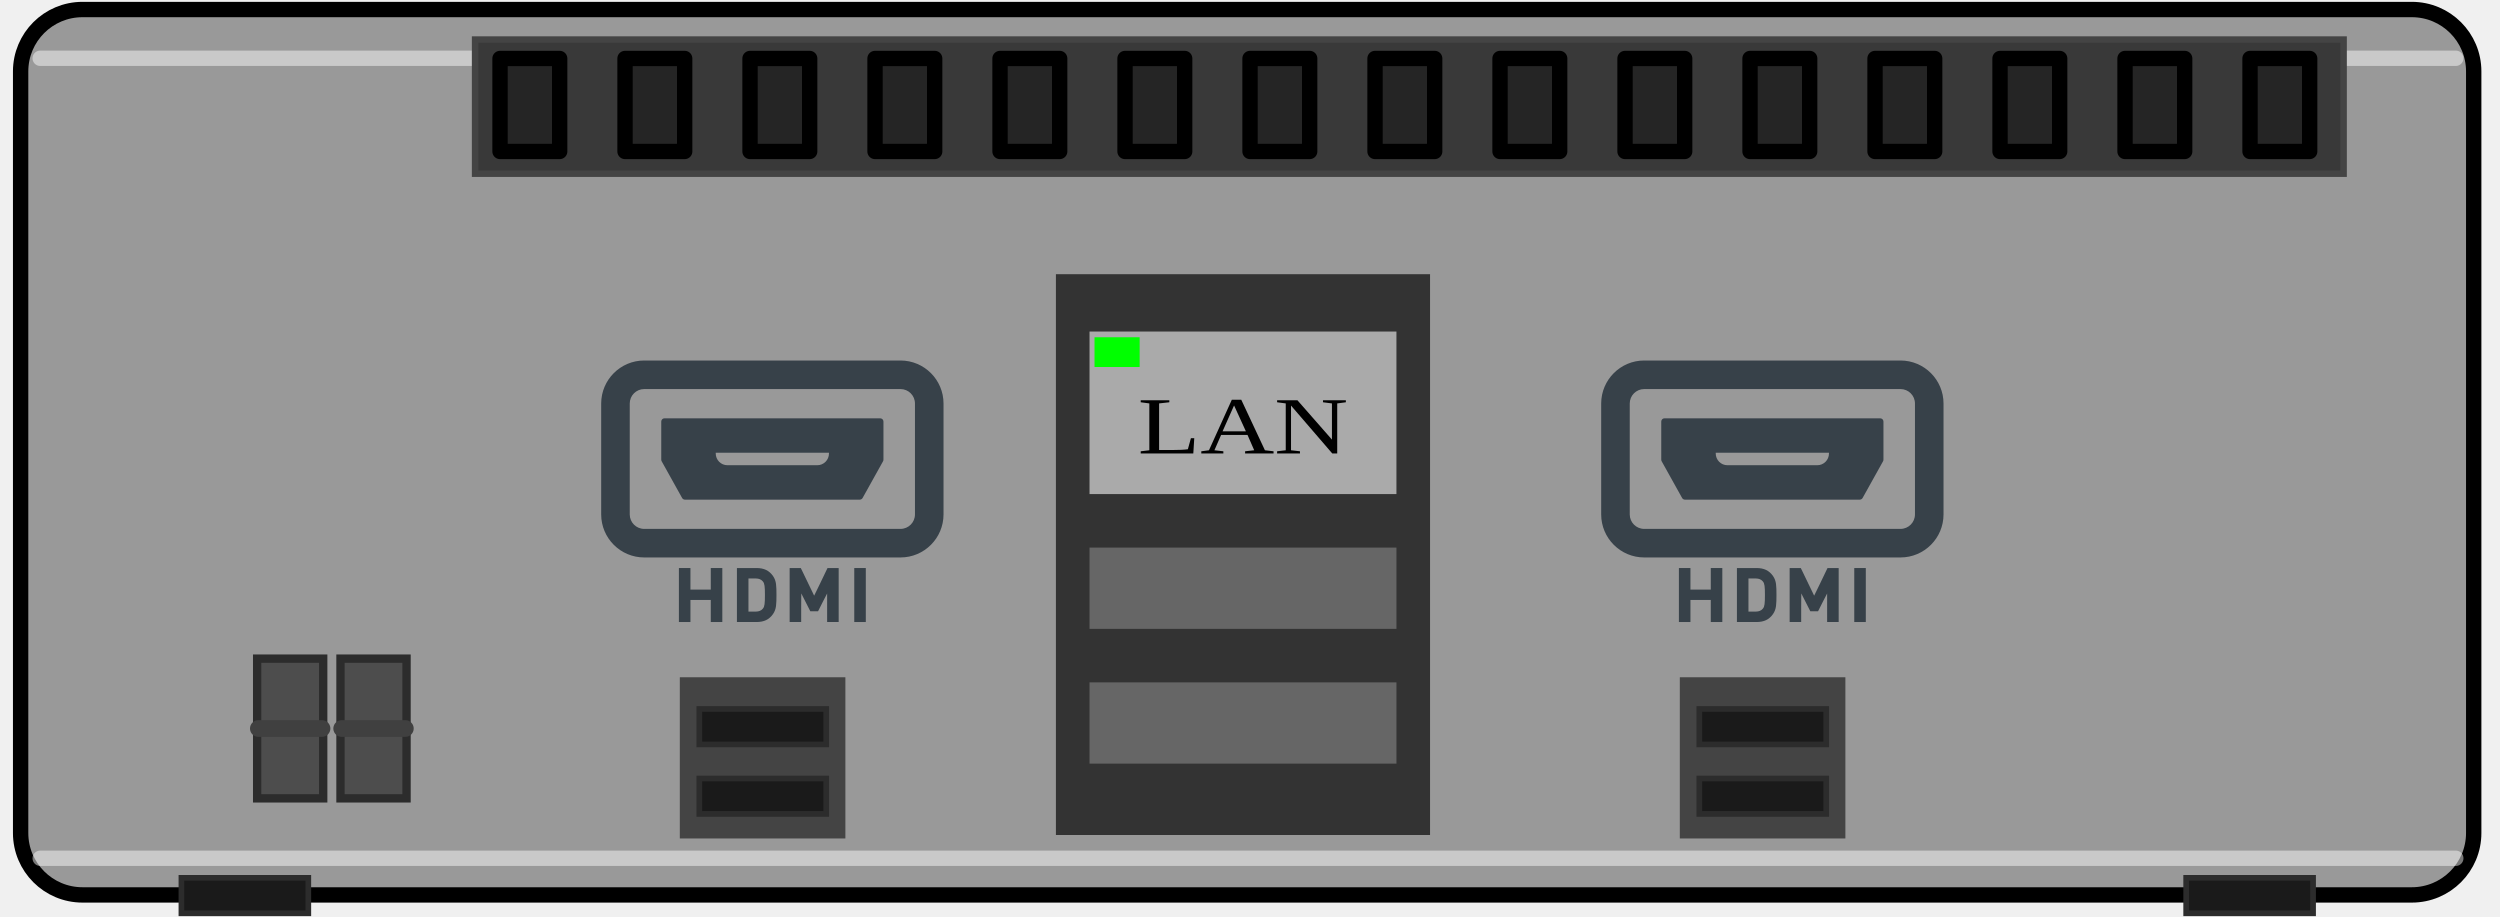
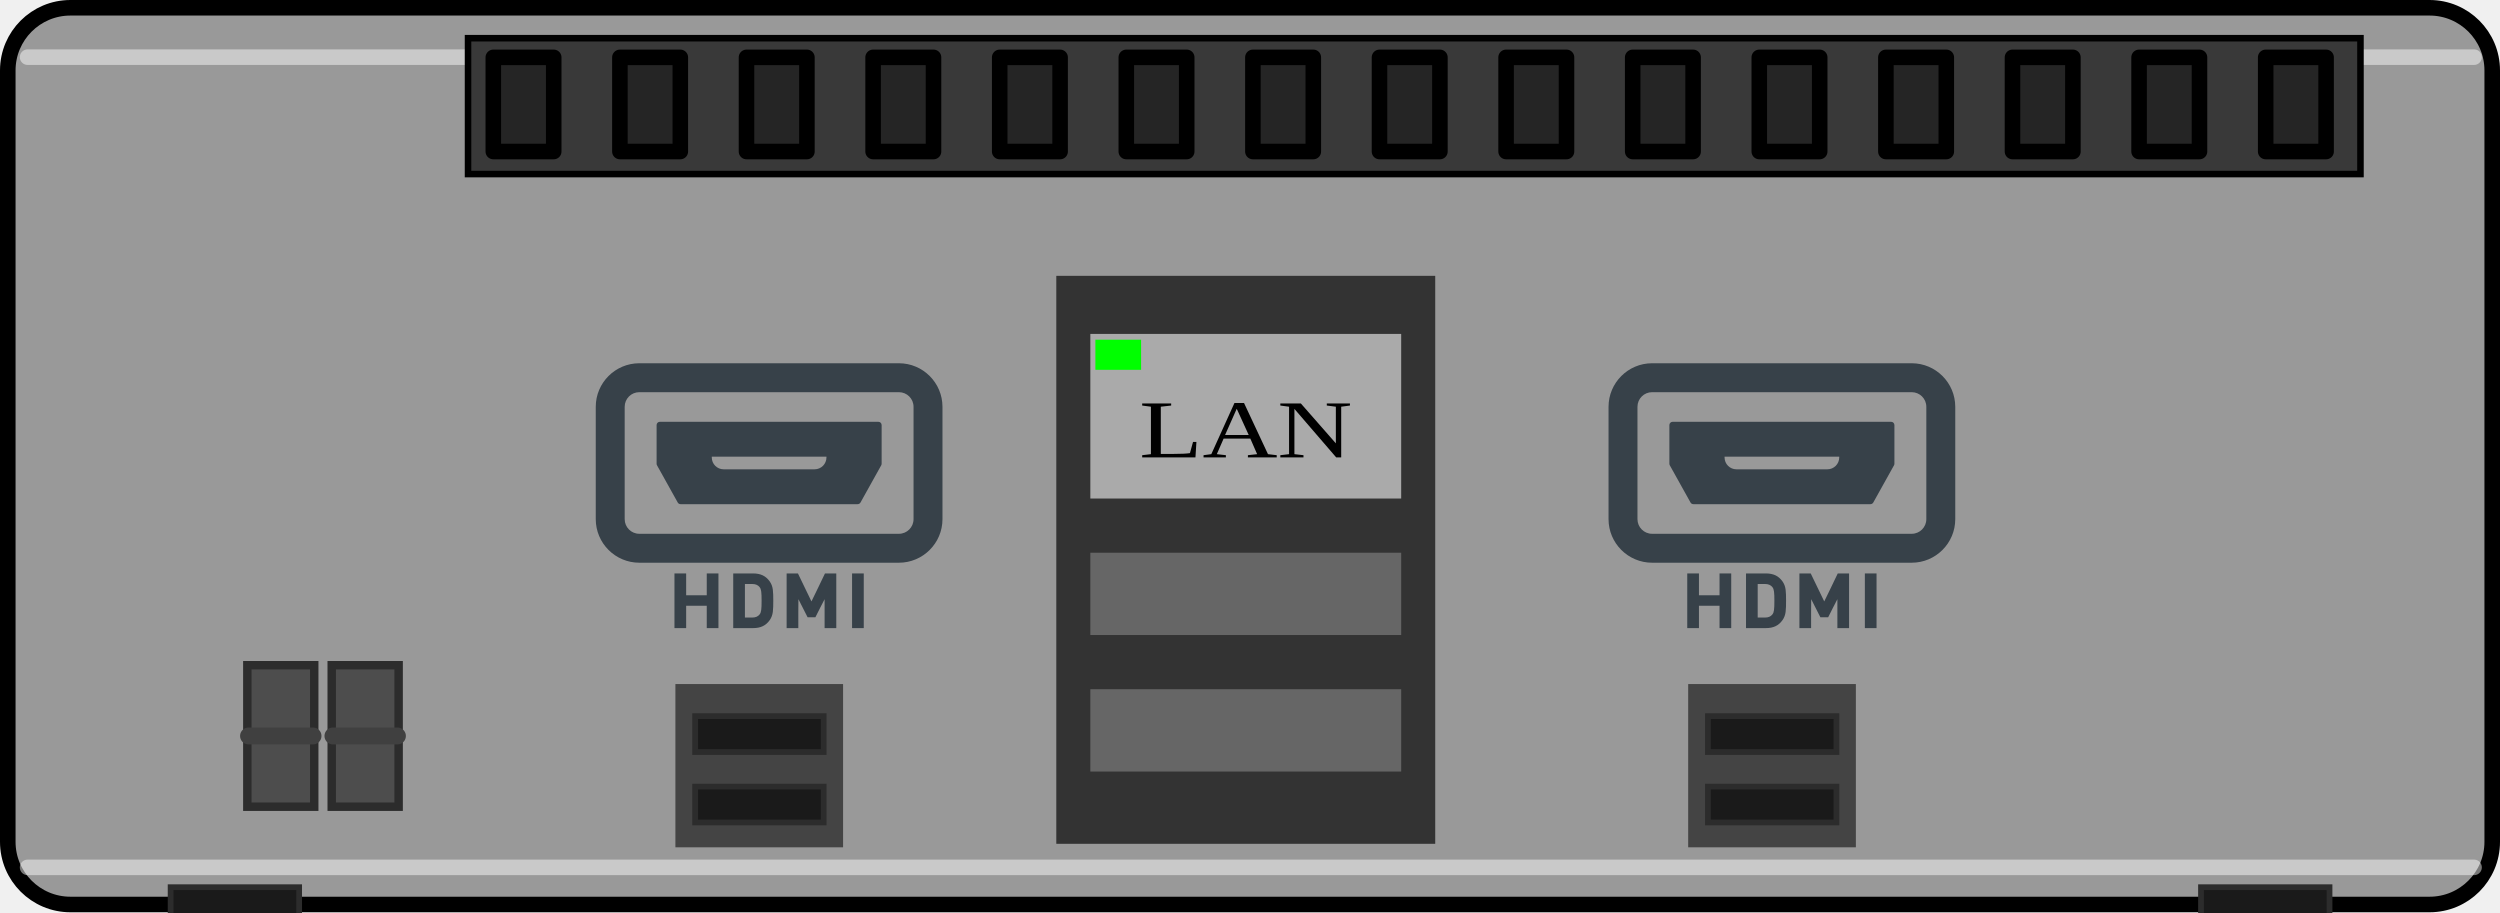
- <svg xmlns="http://www.w3.org/2000/svg" width="600" height="220" viewBox="0 0 600 220" version="1.1" id="svg50">
+ <svg xmlns="http://www.w3.org/2000/svg" width="592.426" height="216.181" viewBox="0 0 592.426 216.181" version="1.1" id="svg50">
  <defs id="defs54" />
-   <g id="g764" transform="matrix(1.5,0,0,1.5,-306,-106.5)" />
-   <rect style="fill:#999999;fill-opacity:1;stroke:#000000;stroke-width:3.686;stroke-linecap:round;stroke-linejoin:round;stroke-dasharray:none;stroke-opacity:1;paint-order:normal" id="rect28" width="588.74" height="212.495" x="4.951" y="2.285" ry="14.852" rx="14.852" />
-   <g id="g1393" transform="matrix(1.5,0,0,1.5,-5.090758,-2.999998)">
+   <g id="g764" transform="matrix(1.5,0,0,1.5,-309.1077,-106.9419)" />
+   <rect style="fill:#999999;fill-opacity:1;stroke:#000000;stroke-width:3.686;stroke-linecap:round;stroke-linejoin:round;stroke-dasharray:none;stroke-opacity:1;paint-order:normal" id="rect28" width="588.74" height="212.495" x="1.843" y="1.843" ry="14.852" rx="14.852" />
+   <g id="g1393" transform="matrix(1.5,0,0,1.5,-8.198453,-3.441881)">
    <rect style="fill:#4d4d4d;stroke:#2c2c2c;stroke-width:2.667;stroke-linecap:round;stroke-dasharray:none;stroke-opacity:1;paint-order:stroke fill markers" id="rect515" width="9.236" height="21.019" x="58.538" y="108.051" />
    <path style="fill:#333333;stroke:#404040;stroke-width:2.667;stroke-linecap:round;stroke-dasharray:none;stroke-opacity:1;paint-order:stroke fill markers" d="M 58.061,118.561 H 68.252" id="path1389" />
  </g>
-   <g id="g1399" transform="matrix(1.5,0,0,1.5,-25.09076,-2.999998)">
+   <g id="g1399" transform="matrix(1.5,0,0,1.5,-28.19845,-3.441881)">
    <rect style="fill:#4d4d4d;stroke:#2c2c2c;stroke-width:2.667;stroke-linecap:round;stroke-dasharray:none;stroke-opacity:1;paint-order:stroke fill markers" id="rect1395" width="9.236" height="21.019" x="58.538" y="108.051" />
    <path style="fill:#333333;stroke:#404040;stroke-width:2.667;stroke-linecap:round;stroke-dasharray:none;stroke-opacity:1;paint-order:stroke fill markers" d="M 58.061,118.561 H 68.252" id="path1397" />
  </g>
-   <g id="g25" transform="matrix(2.503497,0,0,2.503497,44.52859,-21.22537)">
+   <g id="g25" transform="matrix(2.503497,0,0,2.503497,41.4209,-21.66725)">
    <rect x="47.385" y="73.405" width="15.872" height="15.453" fill="#444444" id="rect12" style="stroke-width:0.738" />
    <rect style="fill:#1a1a1a;stroke:#2c2c2c;stroke-width:1.089;stroke-linecap:round;stroke-dasharray:none;stroke-opacity:1;paint-order:stroke fill markers" id="rect1637" width="11.621" height="2.853" x="49.526" y="76.715" />
    <rect style="fill:#1a1a1a;stroke:#2c2c2c;stroke-width:1.089;stroke-linecap:round;stroke-dasharray:none;stroke-opacity:1;paint-order:stroke fill markers" id="rect1639" width="11.621" height="2.853" x="49.526" y="83.382" />
  </g>
-   <g id="g27" transform="matrix(2.503497,0,0,2.503497,284.5285,-21.22537)">
+   <g id="g27" transform="matrix(2.503497,0,0,2.503497,281.4209,-21.66725)">
    <rect x="47.385" y="73.405" width="15.872" height="15.453" fill="#444444" id="rect25" style="stroke-width:0.738" />
    <rect style="fill:#1a1a1a;stroke:#2c2c2c;stroke-width:1.089;stroke-linecap:round;stroke-dasharray:none;stroke-opacity:1;paint-order:stroke fill markers" id="rect26" width="11.621" height="2.853" x="49.526" y="76.715" />
    <rect style="fill:#1a1a1a;stroke:#2c2c2c;stroke-width:1.089;stroke-linecap:round;stroke-dasharray:none;stroke-opacity:1;paint-order:stroke fill markers" id="rect27" width="11.621" height="2.853" x="49.526" y="83.382" />
  </g>
-   <g id="g462" transform="matrix(2.301924,0,0,1.950366,-632.8061,-288.9759)" style="stroke:none;stroke-opacity:1">
+   <g id="g462" transform="matrix(2.301924,0,0,1.950366,-635.9138,-289.4178)" style="stroke:none;stroke-opacity:1">
    <g id="g3475" transform="translate(-40)" style="stroke:none;stroke-opacity:1">
      <g id="g4821" transform="translate(0,-3.000007)" style="stroke:none;stroke-opacity:1">
        <g id="g3403" transform="translate(171.1503,-11.51467)" style="stroke:none;stroke-opacity:1">
          <rect style="fill:#333333;fill-opacity:1;stroke:none;stroke-width:0.992;stroke-linecap:butt;stroke-linejoin:miter;stroke-dasharray:0.992, 0.992;stroke-dashoffset:0;stroke-opacity:1;paint-order:markers stroke fill" id="rect3395" width="39.008" height="69.008" x="253.843" y="196.421" />
          <g id="g3391" transform="matrix(1.066667,0,0,1,-66.91999,-4.522648)" style="stroke:none;stroke-opacity:1">
            <rect x="304" y="208" width="30" height="20" fill="#aaaaaa" id="rect16" style="stroke:none;stroke-opacity:1" />
            <text x="319" y="223" font-size="10px" text-anchor="middle" id="text18" style="stroke:none;stroke-opacity:1">LAN</text>
          </g>
          <rect x="257.347" y="230.063" width="32" height="10" fill="#666666" id="rect20" style="stroke:none;stroke-width:1.033;stroke-opacity:1" />
          <rect x="257.347" y="246.648" width="32" height="10" fill="#666666" id="rect3393" style="stroke:none;stroke-width:1.033;stroke-opacity:1" />
          <rect style="fill:#00ff00;fill-opacity:1;stroke:none;stroke-width:1.333;stroke-linecap:round;stroke-linejoin:miter;stroke-miterlimit:4;stroke-dasharray:none;stroke-dashoffset:0;stroke-opacity:1;paint-order:stroke fill markers" id="rect3796" width="4.704" height="3.659" x="257.868" y="204.18" />
        </g>
      </g>
    </g>
  </g>
-   <g id="g4" transform="matrix(0.1604718,0,0,0.1604718,144.284,80.82328)">
-     <polygon class="st0" points="133.496,443.473 163.914,443.473 163.914,476.492 181.172,476.492 181.172,395.746 163.914,395.746 163.914,427.989 133.496,427.989 133.496,396.004 133.496,395.91 133.496,395.746 116.238,395.746 116.238,476.492 133.496,476.492 " id="polygon1" style="fill:#374149" transform="translate(0,-49.85301)" />
+   <g id="g4" transform="matrix(0.1604718,0,0,0.1604718,141.1763,80.38139)">
+     <polygon class="st0" points="163.914,476.492 181.172,476.492 181.172,395.746 163.914,395.746 163.914,427.989 133.496,427.989 133.496,396.004 133.496,395.91 133.496,395.746 116.238,395.746 116.238,476.492 133.496,476.492 133.496,443.473 163.914,443.473 " id="polygon1" style="fill:#374149" transform="translate(0,-49.85301)" />
    <path class="st0" d="m 261.481,369.792 c -0.317,-2.301 -0.836,-4.457 -1.563,-6.406 -0.722,-1.93 -1.706,-3.809 -2.934,-5.57 -2.878,-4.106 -6.351,-7.152 -10.328,-9.066 -3.957,-1.894 -8.746,-2.859 -14.246,-2.859 h -29.402 v 80.738 h 29.402 c 5.5,0 10.308,-0.946 14.246,-2.859 3.977,-1.895 7.45,-4.942 10.328,-9.047 1.227,-1.762 2.211,-3.641 2.934,-5.59 0.727,-1.93 1.246,-4.106 1.563,-6.406 0.297,-2.266 0.48,-4.813 0.554,-7.523 0.074,-2.692 0.114,-5.684 0.114,-8.934 0,-3.27 -0.039,-6.242 -0.114,-8.954 -0.074,-2.711 -0.257,-5.239 -0.554,-7.524 z m -41.219,41.253 v -49.554 h 10.813 c 4.847,0 8.375,1.488 10.809,4.531 0.667,0.816 1.191,1.73 1.562,2.73 0.386,1.039 0.683,2.34 0.89,3.844 0.222,1.542 0.371,3.457 0.446,5.668 0.074,2.266 0.113,4.957 0.113,8.004 0,3.046 -0.039,5.738 -0.113,8.003 -0.074,2.211 -0.223,4.106 -0.446,5.668 -0.207,1.504 -0.504,2.805 -0.89,3.844 -0.371,1.004 -0.895,1.914 -1.562,2.73 -2.434,3.047 -5.962,4.531 -10.809,4.531 h -10.813 z" id="path1" style="fill:#374149" />
-     <polygon class="st0" points="299.121,453.691 299.262,433.742 312.801,460.426 324.359,460.426 331.512,446.223 337.926,433.801 337.926,476.492 355.183,476.492 355.183,396.153 355.183,395.91 355.183,395.746 338.492,395.746 326.137,421.458 318.523,437.078 298.554,395.746 281.863,395.746 281.863,476.086 281.863,476.332 281.863,476.492 299.121,476.492 " id="polygon2" style="fill:#374149" transform="translate(0,-49.85301)" />
-     <polygon class="st0" points="378.504,476.086 378.504,476.332 378.504,476.492 395.762,476.492 395.762,396.153 395.762,395.91 395.762,395.746 378.504,395.746 " id="polygon3" style="fill:#374149" transform="translate(0,-49.85301)" />
+     <polygon class="st0" points="312.801,460.426 324.359,460.426 331.512,446.223 337.926,433.801 337.926,476.492 355.183,476.492 355.183,396.153 355.183,395.91 355.183,395.746 338.492,395.746 326.137,421.458 318.523,437.078 298.554,395.746 281.863,395.746 281.863,476.086 281.863,476.332 281.863,476.492 299.121,476.492 299.121,453.691 299.262,433.742 " id="polygon2" style="fill:#374149" transform="translate(0,-49.85301)" />
+     <polygon class="st0" points="378.504,476.492 395.762,476.492 395.762,396.153 395.762,395.91 395.762,395.746 378.504,395.746 378.504,476.086 378.504,476.332 " id="polygon3" style="fill:#374149" transform="translate(0,-49.85301)" />
    <path class="st0" d="M 447.66,35.508 H 64.34 C 28.863,35.508 0,64.363 0,99.828 v 165.898 c 0,35.477 28.863,64.34 64.34,64.34 h 383.32 c 35.477,0 64.34,-28.863 64.34,-64.34 V 99.828 c 0,-35.465 -28.863,-64.32 -64.34,-64.32 z M 42.718,99.828 c 0,-11.941 9.676,-21.602 21.622,-21.602 h 383.32 c 11.942,0 21.622,9.661 21.622,21.602 v 165.898 c 0,11.942 -9.68,21.622 -21.622,21.622 H 64.34 c -11.946,0 -21.622,-9.68 -21.622,-21.622 z" id="path3" style="fill:#374149" />
    <path class="st0" d="m 121.043,241.137 c 0.855,1.523 2.469,2.469 4.218,2.469 h 261.477 c 1.746,0 3.363,-0.946 4.218,-2.469 l 30.59,-54.922 c 0.406,-0.707 0.613,-1.524 0.613,-2.344 v -57.094 c 0,-2.656 -2.156,-4.809 -4.812,-4.809 H 94.652 c -2.656,0 -4.812,2.153 -4.812,4.809 v 57.094 c 0,0.82 0.222,1.637 0.613,2.344 z m 50.281,-66.551 v -1.153 h 169.352 v 1.153 c 0,9.695 -7.856,17.55 -17.551,17.55 h -134.25 c -9.695,0.001 -17.551,-7.854 -17.551,-17.55 z" id="path4" style="fill:#374149" />
  </g>
-   <g id="g24" transform="matrix(0.1604718,0,0,0.1604718,384.284,80.82328)">
-     <polygon class="st0" points="116.238,476.492 133.496,476.492 133.496,443.473 163.914,443.473 163.914,476.492 181.172,476.492 181.172,395.746 163.914,395.746 163.914,427.989 133.496,427.989 133.496,396.004 133.496,395.91 133.496,395.746 116.238,395.746 " id="polygon21" style="fill:#374149" transform="translate(0,-49.85301)" />
+   <g id="g24" transform="matrix(0.1604718,0,0,0.1604718,381.1763,80.38139)">
+     <polygon class="st0" points="133.496,443.473 163.914,443.473 163.914,476.492 181.172,476.492 181.172,395.746 163.914,395.746 163.914,427.989 133.496,427.989 133.496,396.004 133.496,395.91 133.496,395.746 116.238,395.746 116.238,476.492 133.496,476.492 " id="polygon21" style="fill:#374149" transform="translate(0,-49.85301)" />
    <path class="st0" d="m 261.481,369.792 c -0.317,-2.301 -0.836,-4.457 -1.563,-6.406 -0.722,-1.93 -1.706,-3.809 -2.934,-5.57 -2.878,-4.106 -6.351,-7.152 -10.328,-9.066 -3.957,-1.894 -8.746,-2.859 -14.246,-2.859 h -29.402 v 80.738 h 29.402 c 5.5,0 10.308,-0.946 14.246,-2.859 3.977,-1.895 7.45,-4.942 10.328,-9.047 1.227,-1.762 2.211,-3.641 2.934,-5.59 0.727,-1.93 1.246,-4.106 1.563,-6.406 0.297,-2.266 0.48,-4.813 0.554,-7.523 0.074,-2.692 0.114,-5.684 0.114,-8.934 0,-3.27 -0.039,-6.242 -0.114,-8.954 -0.074,-2.711 -0.257,-5.239 -0.554,-7.524 z m -41.219,41.253 v -49.554 h 10.813 c 4.847,0 8.375,1.488 10.809,4.531 0.667,0.816 1.191,1.73 1.562,2.73 0.386,1.039 0.683,2.34 0.89,3.844 0.222,1.542 0.371,3.457 0.446,5.668 0.074,2.266 0.113,4.957 0.113,8.004 0,3.046 -0.039,5.738 -0.113,8.003 -0.074,2.211 -0.223,4.106 -0.446,5.668 -0.207,1.504 -0.504,2.805 -0.89,3.844 -0.371,1.004 -0.895,1.914 -1.562,2.73 -2.434,3.047 -5.962,4.531 -10.809,4.531 h -10.813 z" id="path21" style="fill:#374149" />
-     <polygon class="st0" points="326.137,421.458 318.523,437.078 298.554,395.746 281.863,395.746 281.863,476.086 281.863,476.332 281.863,476.492 299.121,476.492 299.121,453.691 299.262,433.742 312.801,460.426 324.359,460.426 331.512,446.223 337.926,433.801 337.926,476.492 355.183,476.492 355.183,396.153 355.183,395.91 355.183,395.746 338.492,395.746 " id="polygon22" style="fill:#374149" transform="translate(0,-49.85301)" />
-     <polygon class="st0" points="395.762,396.153 395.762,395.91 395.762,395.746 378.504,395.746 378.504,476.086 378.504,476.332 378.504,476.492 395.762,476.492 " id="polygon23" style="fill:#374149" transform="translate(0,-49.85301)" />
+     <polygon class="st0" points="298.554,395.746 281.863,395.746 281.863,476.086 281.863,476.332 281.863,476.492 299.121,476.492 299.121,453.691 299.262,433.742 312.801,460.426 324.359,460.426 331.512,446.223 337.926,433.801 337.926,476.492 355.183,476.492 355.183,396.153 355.183,395.91 355.183,395.746 338.492,395.746 326.137,421.458 318.523,437.078 " id="polygon22" style="fill:#374149" transform="translate(0,-49.85301)" />
+     <polygon class="st0" points="395.762,395.746 378.504,395.746 378.504,476.086 378.504,476.332 378.504,476.492 395.762,476.492 395.762,396.153 395.762,395.91 " id="polygon23" style="fill:#374149" transform="translate(0,-49.85301)" />
    <path class="st0" d="M 447.66,35.508 H 64.34 C 28.863,35.508 0,64.363 0,99.828 v 165.898 c 0,35.477 28.863,64.34 64.34,64.34 h 383.32 c 35.477,0 64.34,-28.863 64.34,-64.34 V 99.828 c 0,-35.465 -28.863,-64.32 -64.34,-64.32 z M 42.718,99.828 c 0,-11.941 9.676,-21.602 21.622,-21.602 h 383.32 c 11.942,0 21.622,9.661 21.622,21.602 v 165.898 c 0,11.942 -9.68,21.622 -21.622,21.622 H 64.34 c -11.946,0 -21.622,-9.68 -21.622,-21.622 z" id="path23" style="fill:#374149" />
    <path class="st0" d="m 121.043,241.137 c 0.855,1.523 2.469,2.469 4.218,2.469 h 261.477 c 1.746,0 3.363,-0.946 4.218,-2.469 l 30.59,-54.922 c 0.406,-0.707 0.613,-1.524 0.613,-2.344 v -57.094 c 0,-2.656 -2.156,-4.809 -4.812,-4.809 H 94.652 c -2.656,0 -4.812,2.153 -4.812,4.809 v 57.094 c 0,0.82 0.222,1.637 0.613,2.344 z m 50.281,-66.551 v -1.153 h 169.352 v 1.153 c 0,9.695 -7.856,17.55 -17.551,17.55 h -134.25 c -9.695,0.001 -17.551,-7.854 -17.551,-17.55 z" id="path24" style="fill:#374149" />
  </g>
-   <rect style="fill:#1a1a1a;stroke:#2c2c2c;stroke-width:2.726;stroke-linecap:round;stroke-dasharray:none;stroke-opacity:1;paint-order:stroke fill markers" id="rect1639-3" width="29.092" height="7.142" x="44.221" y="211.363" />
-   <rect style="fill:#1a1a1a;stroke:#2c2c2c;stroke-width:2.726;stroke-linecap:round;stroke-dasharray:none;stroke-opacity:1;paint-order:stroke fill markers" id="rect2" width="29.092" height="7.142" x="525.363" y="211.363" />
-   <path style="fill:#999999;fill-opacity:1;stroke:#ffffff;stroke-width:3.686;stroke-linecap:round;stroke-linejoin:round;stroke-opacity:0.47" d="M 9.646,13.987 H 589.388" id="path2" />
-   <g id="g455" transform="matrix(0.75,0,0,0.75,-18.25828,-6.282977)">
-     <rect x="176.368" y="21.034" width="597.932" height="42.932" fill="#1a1a1a" stroke="#444444" stroke-width="2.068" id="rect4-3" style="fill:#393939;fill-opacity:1" />
+   <rect style="fill:#1a1a1a;stroke:#2c2c2c;stroke-width:2.726;stroke-linecap:round;stroke-dasharray:none;stroke-opacity:1;paint-order:stroke fill markers" id="rect1639-3" width="29.092" height="7.142" x="41.113" y="210.921" />
+   <rect style="fill:#1a1a1a;stroke:#2c2c2c;stroke-width:2.726;stroke-linecap:round;stroke-dasharray:none;stroke-opacity:1;paint-order:stroke fill markers" id="rect2" width="29.092" height="7.142" x="522.255" y="210.921" />
+   <path style="fill:#999999;fill-opacity:1;stroke:#ffffff;stroke-width:3.686;stroke-linecap:round;stroke-linejoin:round;stroke-opacity:0.47" d="M 6.539,13.545 H 586.28" id="path2" />
+   <g id="g455" transform="matrix(0.75,0,0,0.75,-21.36598,-6.72486)" style="stroke:#000000;stroke-opacity:1">
+     <rect x="176.368" y="21.034" width="597.932" height="42.932" fill="#1a1a1a" stroke="#444444" stroke-width="2.068" id="rect4-3" style="fill:#393939;fill-opacity:1;stroke:#000000;stroke-opacity:1" />
    <rect style="fill:#252525;fill-opacity:1;stroke:#000000;stroke-width:4.915;stroke-linecap:round;stroke-linejoin:round;stroke-dasharray:none;stroke-opacity:1;paint-order:normal" id="rect1" width="19.086" height="29.752" x="184.354" y="27.092" />
    <rect style="fill:#252525;fill-opacity:1;stroke:#000000;stroke-width:4.915;stroke-linecap:round;stroke-linejoin:round;stroke-dasharray:none;stroke-opacity:1;paint-order:normal" id="rect3" width="19.086" height="29.752" x="224.354" y="27.092" />
    <rect style="fill:#252525;fill-opacity:1;stroke:#000000;stroke-width:4.915;stroke-linecap:round;stroke-linejoin:round;stroke-dasharray:none;stroke-opacity:1;paint-order:normal" id="rect5" width="19.086" height="29.752" x="264.354" y="27.092" />
    <rect style="fill:#252525;fill-opacity:1;stroke:#000000;stroke-width:4.915;stroke-linecap:round;stroke-linejoin:round;stroke-dasharray:none;stroke-opacity:1;paint-order:normal" id="rect6" width="19.086" height="29.752" x="304.354" y="27.092" />
    <rect style="fill:#252525;fill-opacity:1;stroke:#000000;stroke-width:4.915;stroke-linecap:round;stroke-linejoin:round;stroke-dasharray:none;stroke-opacity:1;paint-order:normal" id="rect7" width="19.086" height="29.752" x="344.354" y="27.092" />
    <rect style="fill:#252525;fill-opacity:1;stroke:#000000;stroke-width:4.915;stroke-linecap:round;stroke-linejoin:round;stroke-dasharray:none;stroke-opacity:1;paint-order:normal" id="rect8" width="19.086" height="29.752" x="384.354" y="27.092" />
    <rect style="fill:#252525;fill-opacity:1;stroke:#000000;stroke-width:4.915;stroke-linecap:round;stroke-linejoin:round;stroke-dasharray:none;stroke-opacity:1;paint-order:normal" id="rect9" width="19.086" height="29.752" x="424.354" y="27.092" />
    <rect style="fill:#252525;fill-opacity:1;stroke:#000000;stroke-width:4.915;stroke-linecap:round;stroke-linejoin:round;stroke-dasharray:none;stroke-opacity:1;paint-order:normal" id="rect10" width="19.086" height="29.752" x="464.354" y="27.092" />
    <rect style="fill:#252525;fill-opacity:1;stroke:#000000;stroke-width:4.915;stroke-linecap:round;stroke-linejoin:round;stroke-dasharray:none;stroke-opacity:1;paint-order:normal" id="rect11" width="19.086" height="29.752" x="504.354" y="27.092" />
    <rect style="fill:#252525;fill-opacity:1;stroke:#000000;stroke-width:4.915;stroke-linecap:round;stroke-linejoin:round;stroke-dasharray:none;stroke-opacity:1;paint-order:normal" id="rect13" width="19.086" height="29.752" x="544.354" y="27.092" />
    <rect style="fill:#252525;fill-opacity:1;stroke:#000000;stroke-width:4.915;stroke-linecap:round;stroke-linejoin:round;stroke-dasharray:none;stroke-opacity:1;paint-order:normal" id="rect14" width="19.086" height="29.752" x="584.354" y="27.092" />
    <rect style="fill:#252525;fill-opacity:1;stroke:#000000;stroke-width:4.915;stroke-linecap:round;stroke-linejoin:round;stroke-dasharray:none;stroke-opacity:1;paint-order:normal" id="rect15" width="19.086" height="29.752" x="624.354" y="27.092" />
    <rect style="fill:#252525;fill-opacity:1;stroke:#000000;stroke-width:4.915;stroke-linecap:round;stroke-linejoin:round;stroke-dasharray:none;stroke-opacity:1;paint-order:normal" id="rect17" width="19.086" height="29.752" x="664.354" y="27.092" />
    <rect style="fill:#252525;fill-opacity:1;stroke:#000000;stroke-width:4.915;stroke-linecap:round;stroke-linejoin:round;stroke-dasharray:none;stroke-opacity:1;paint-order:normal" id="rect18" width="19.086" height="29.752" x="704.354" y="27.092" />
    <rect style="fill:#252525;fill-opacity:1;stroke:#000000;stroke-width:4.915;stroke-linecap:round;stroke-linejoin:round;stroke-dasharray:none;stroke-opacity:1;paint-order:normal" id="rect19" width="19.086" height="29.752" x="744.354" y="27.092" />
  </g>
-   <path style="fill:#999999;fill-opacity:1;stroke:#ffffff;stroke-width:3.686;stroke-linecap:round;stroke-linejoin:round;stroke-opacity:0.47" d="M 9.646,205.987 H 589.388" id="path5" />
+   <path style="fill:#999999;fill-opacity:1;stroke:#ffffff;stroke-width:3.686;stroke-linecap:round;stroke-linejoin:round;stroke-opacity:0.47" d="M 6.539,205.545 H 586.28" id="path5" />
</svg>
